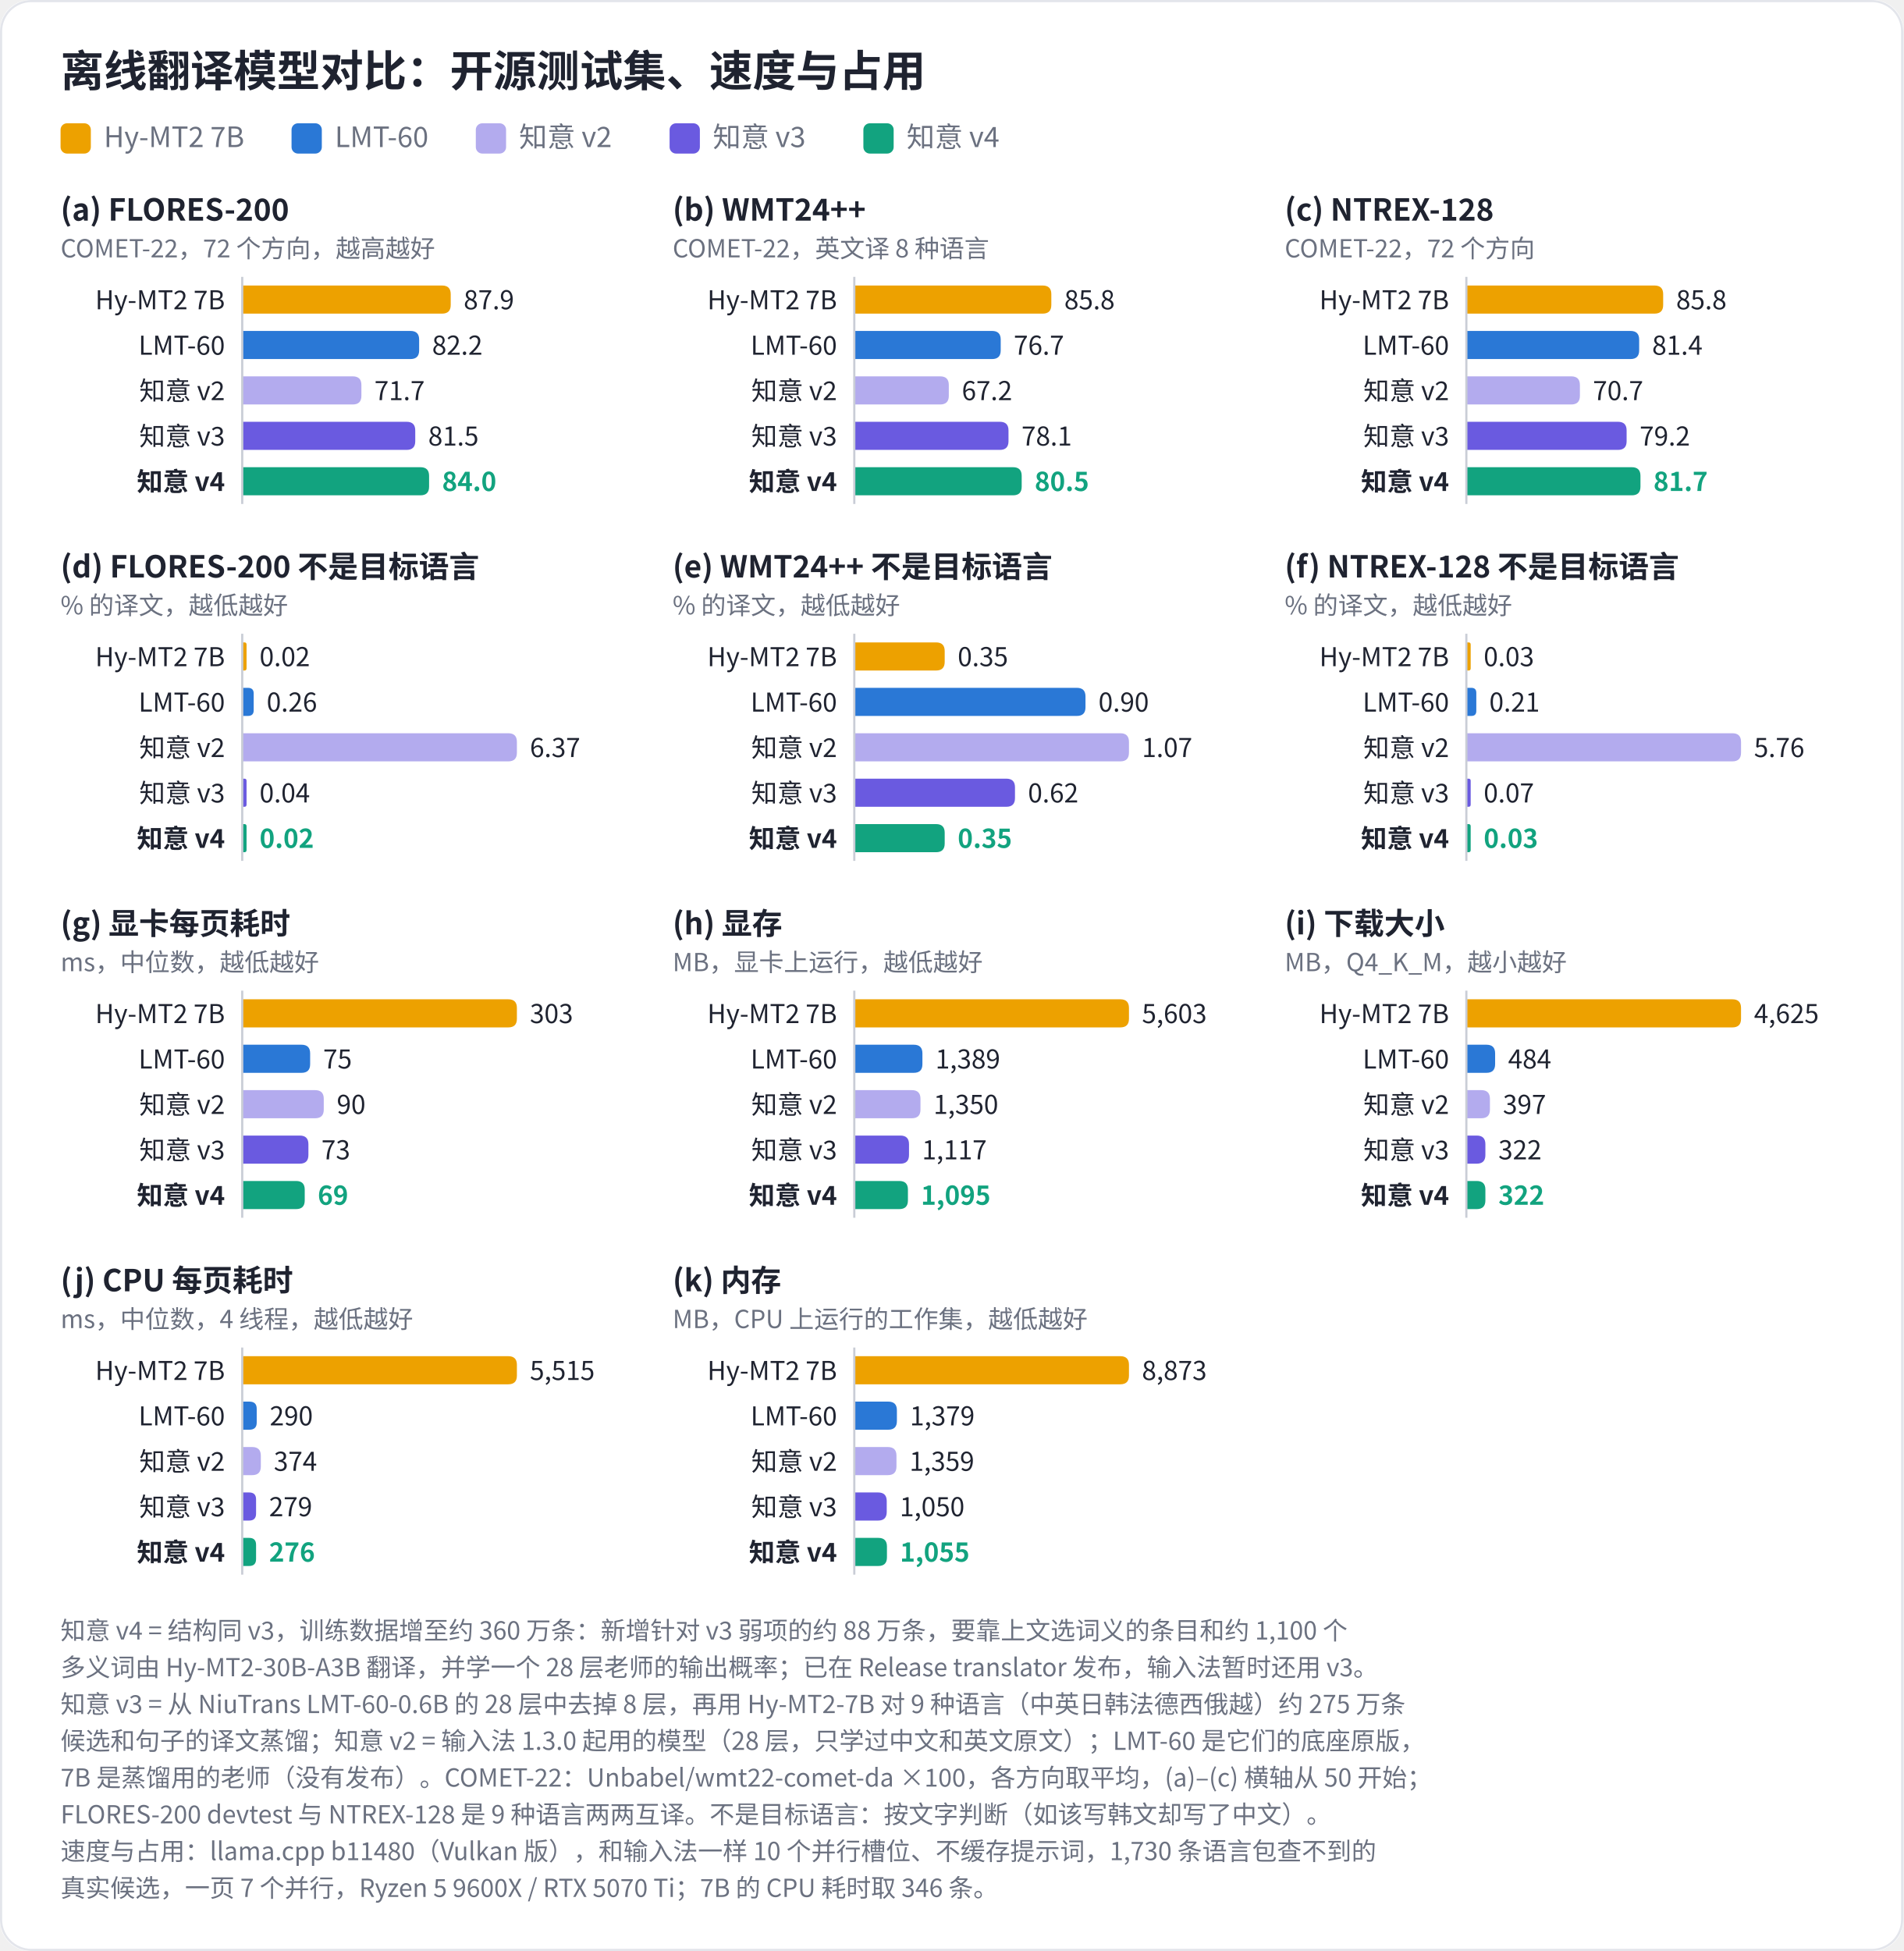
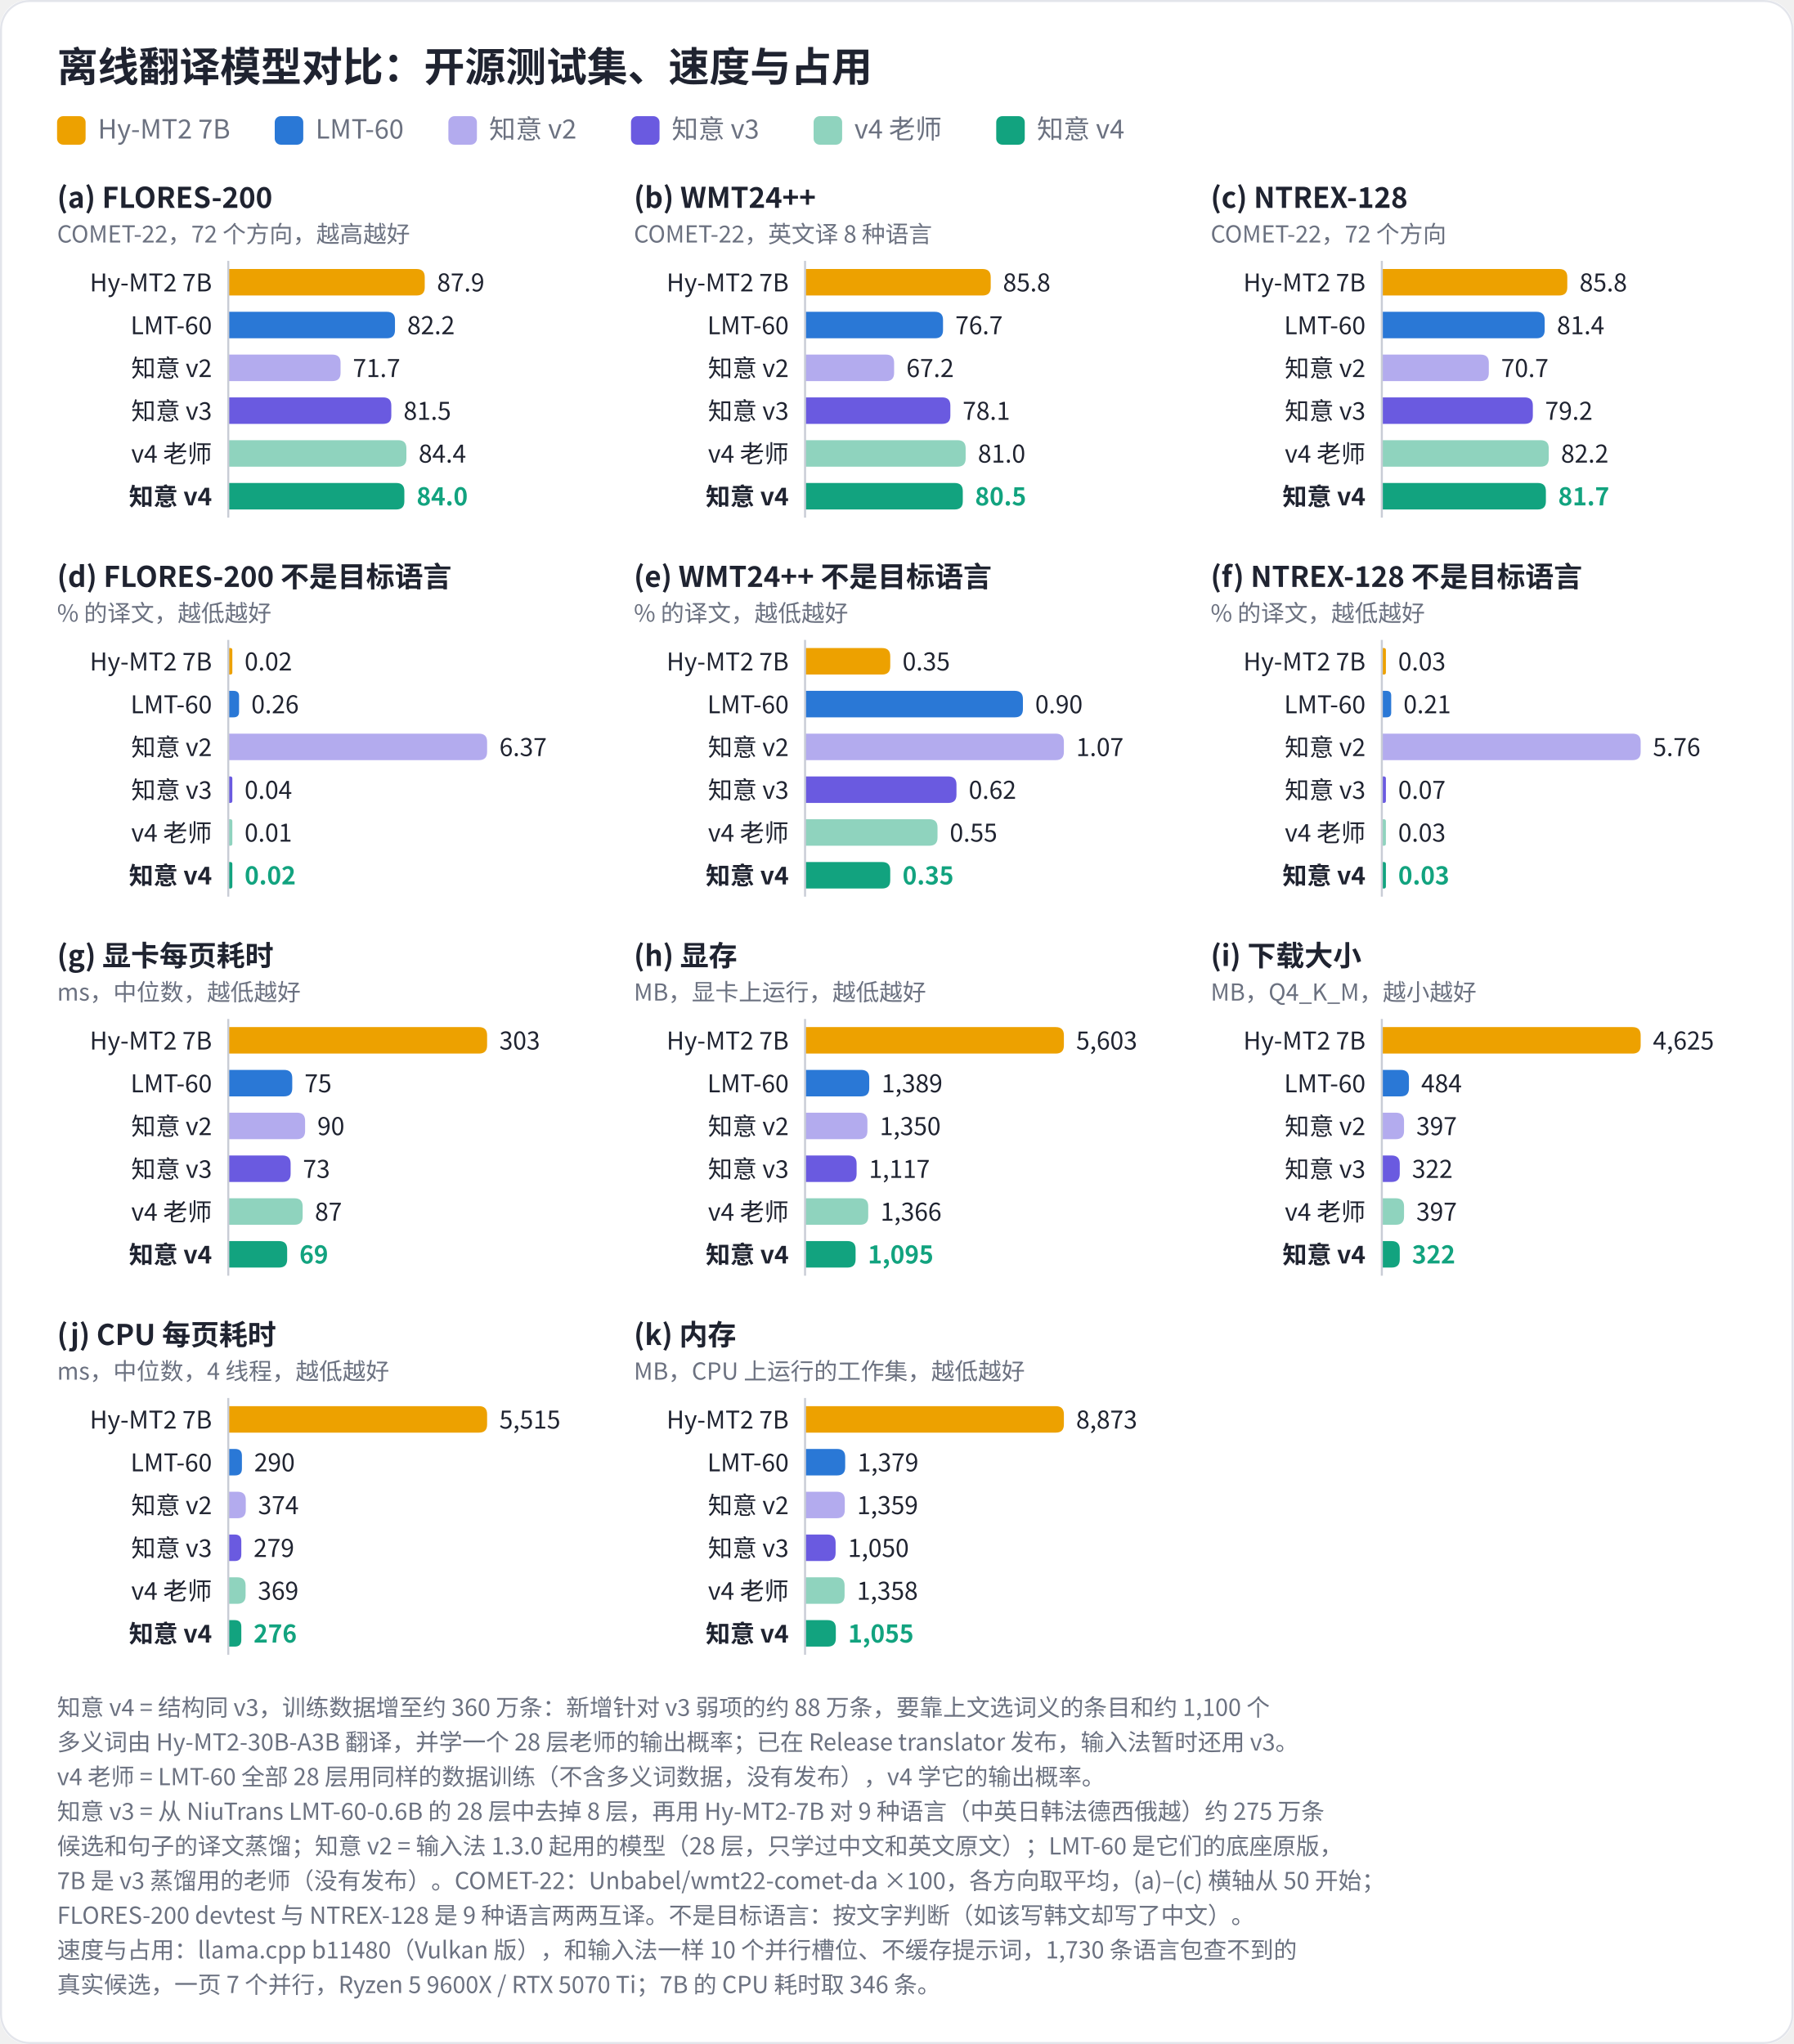
- <svg xmlns="http://www.w3.org/2000/svg" width="880" height="902" viewBox="0 0 880 902" font-family="'Microsoft YaHei','PingFang SC','Noto Sans CJK SC','Segoe UI',sans-serif">
-   <rect width="880" height="902" rx="14" fill="#FFFFFF" />
-   <rect x="0.5" y="0.5" width="879" height="901" rx="14" fill="none" stroke="#E3E5EB" />
+ <svg xmlns="http://www.w3.org/2000/svg" width="880" height="1003" viewBox="0 0 880 1003" font-family="'Microsoft YaHei','PingFang SC','Noto Sans CJK SC','Segoe UI',sans-serif">
+   <rect width="880" height="1003" rx="14" fill="#FFFFFF" />
+   <rect x="0.5" y="0.5" width="879" height="1002" rx="14" fill="none" stroke="#E3E5EB" />
  <text x="28" y="40" font-size="20" font-weight="700" fill="#1F2330">离线翻译模型对比：开源测试集、速度与占用</text>
  <rect x="28" y="57" width="14" height="14" rx="3" fill="#EDA100" />
  <text x="48" y="68" font-size="13" fill="#6B7180">Hy-MT2 7B</text>
  <rect x="134.8" y="57" width="14" height="14" rx="3" fill="#2A78D6" />
  <text x="154.8" y="68" font-size="13" fill="#6B7180">LMT-60</text>
  <rect x="220.0" y="57" width="14" height="14" rx="3" fill="#B3ABEE" />
  <text x="240.0" y="68" font-size="13" fill="#6B7180">知意 v2</text>
  <rect x="309.6" y="57" width="14" height="14" rx="3" fill="#6A5AE0" />
  <text x="329.6" y="68" font-size="13" fill="#6B7180">知意 v3</text>
-   <rect x="399.2" y="57" width="14" height="14" rx="3" fill="#12A37F" />
-   <text x="419.2" y="68" font-size="13" fill="#6B7180">知意 v4</text>
+   <rect x="399.2" y="57" width="14" height="14" rx="3" fill="#8FD3BE" />
+   <text x="419.2" y="68" font-size="13" fill="#6B7180">v4 老师</text>
+   <rect x="488.8" y="57" width="14" height="14" rx="3" fill="#12A37F" />
+   <text x="508.8" y="68" font-size="13" fill="#6B7180">知意 v4</text>
  <text x="28" y="102" font-size="14" font-weight="700" fill="#1F2330">(a) FLORES-200</text>
  <text x="28" y="119" font-size="11.5" fill="#6B7180">COMET-22，72 个方向，越高越好</text>
  <text x="104" y="143" font-size="12" text-anchor="end" font-weight="400" fill="#1F2330">Hy-MT2 7B</text>
  <path d="M112,132 H204.4 Q208.4,132 208.4,136.0 V141.0 Q208.4,145 204.4,145 H112 Z" fill="#EDA100" />
  <text x="214.4" y="143" font-size="12" font-weight="400" fill="#1F2330">87.9</text>
  <text x="104" y="164" font-size="12" text-anchor="end" font-weight="400" fill="#1F2330">LMT-60</text>
  <path d="M112,153 H189.8 Q193.8,153 193.8,157.0 V162.0 Q193.8,166 189.8,166 H112 Z" fill="#2A78D6" />
  <text x="199.8" y="164" font-size="12" font-weight="400" fill="#1F2330">82.2</text>
  <text x="104" y="185" font-size="12" text-anchor="end" font-weight="400" fill="#1F2330">知意 v2</text>
  <path d="M112,174 H163.1 Q167.1,174 167.1,178.0 V183.0 Q167.1,187 163.1,187 H112 Z" fill="#B3ABEE" />
  <text x="173.1" y="185" font-size="12" font-weight="400" fill="#1F2330">71.7</text>
  <text x="104" y="206" font-size="12" text-anchor="end" font-weight="400" fill="#1F2330">知意 v3</text>
  <path d="M112,195 H188.0 Q192.0,195 192.0,199.0 V204.0 Q192.0,208 188.0,208 H112 Z" fill="#6A5AE0" />
  <text x="198.0" y="206" font-size="12" font-weight="400" fill="#1F2330">81.5</text>
-   <text x="104" y="227" font-size="12" text-anchor="end" font-weight="700" fill="#1F2330">知意 v4</text>
-   <path d="M112,216 H194.4 Q198.4,216 198.4,220.0 V225.0 Q198.4,229 194.4,229 H112 Z" fill="#12A37F" />
-   <text x="204.4" y="227" font-size="12" font-weight="700" fill="#12A37F">84.0</text>
-   <line x1="112" y1="128" x2="112" y2="233" stroke="#C9CDD6" />
+   <text x="104" y="227" font-size="12" text-anchor="end" font-weight="400" fill="#1F2330">v4 老师</text>
+   <path d="M112,216 H195.4 Q199.4,216 199.4,220.0 V225.0 Q199.4,229 195.4,229 H112 Z" fill="#8FD3BE" />
+   <text x="205.4" y="227" font-size="12" font-weight="400" fill="#1F2330">84.4</text>
+   <text x="104" y="248" font-size="12" text-anchor="end" font-weight="700" fill="#1F2330">知意 v4</text>
+   <path d="M112,237 H194.4 Q198.4,237 198.4,241.0 V246.0 Q198.4,250 194.4,250 H112 Z" fill="#12A37F" />
+   <text x="204.4" y="248" font-size="12" font-weight="700" fill="#12A37F">84.0</text>
+   <line x1="112" y1="128" x2="112" y2="254" stroke="#C9CDD6" />
  <text x="311" y="102" font-size="14" font-weight="700" fill="#1F2330">(b) WMT24++</text>
  <text x="311" y="119" font-size="11.5" fill="#6B7180">COMET-22，英文译 8 种语言</text>
  <text x="387" y="143" font-size="12" text-anchor="end" font-weight="400" fill="#1F2330">Hy-MT2 7B</text>
  <path d="M395,132 H482.1 Q486.1,132 486.1,136.0 V141.0 Q486.1,145 482.1,145 H395 Z" fill="#EDA100" />
  <text x="492.1" y="143" font-size="12" font-weight="400" fill="#1F2330">85.8</text>
  <text x="387" y="164" font-size="12" text-anchor="end" font-weight="400" fill="#1F2330">LMT-60</text>
  <path d="M395,153 H458.7 Q462.7,153 462.7,157.0 V162.0 Q462.7,166 458.7,166 H395 Z" fill="#2A78D6" />
  <text x="468.7" y="164" font-size="12" font-weight="400" fill="#1F2330">76.7</text>
  <text x="387" y="185" font-size="12" text-anchor="end" font-weight="400" fill="#1F2330">知意 v2</text>
  <path d="M395,174 H434.7 Q438.7,174 438.7,178.0 V183.0 Q438.7,187 434.7,187 H395 Z" fill="#B3ABEE" />
  <text x="444.7" y="185" font-size="12" font-weight="400" fill="#1F2330">67.2</text>
  <text x="387" y="206" font-size="12" text-anchor="end" font-weight="400" fill="#1F2330">知意 v3</text>
  <path d="M395,195 H462.3 Q466.3,195 466.3,199.0 V204.0 Q466.3,208 462.3,208 H395 Z" fill="#6A5AE0" />
  <text x="472.3" y="206" font-size="12" font-weight="400" fill="#1F2330">78.1</text>
-   <text x="387" y="227" font-size="12" text-anchor="end" font-weight="700" fill="#1F2330">知意 v4</text>
-   <path d="M395,216 H468.4 Q472.4,216 472.4,220.0 V225.0 Q472.4,229 468.4,229 H395 Z" fill="#12A37F" />
-   <text x="478.4" y="227" font-size="12" font-weight="700" fill="#12A37F">80.5</text>
-   <line x1="395" y1="128" x2="395" y2="233" stroke="#C9CDD6" />
+   <text x="387" y="227" font-size="12" text-anchor="end" font-weight="400" fill="#1F2330">v4 老师</text>
+   <path d="M395,216 H469.8 Q473.8,216 473.8,220.0 V225.0 Q473.8,229 469.8,229 H395 Z" fill="#8FD3BE" />
+   <text x="479.8" y="227" font-size="12" font-weight="400" fill="#1F2330">81.0</text>
+   <text x="387" y="248" font-size="12" text-anchor="end" font-weight="700" fill="#1F2330">知意 v4</text>
+   <path d="M395,237 H468.4 Q472.4,237 472.4,241.0 V246.0 Q472.4,250 468.4,250 H395 Z" fill="#12A37F" />
+   <text x="478.4" y="248" font-size="12" font-weight="700" fill="#12A37F">80.5</text>
+   <line x1="395" y1="128" x2="395" y2="254" stroke="#C9CDD6" />
  <text x="594" y="102" font-size="14" font-weight="700" fill="#1F2330">(c) NTREX-128</text>
  <text x="594" y="119" font-size="11.5" fill="#6B7180">COMET-22，72 个方向</text>
  <text x="670" y="143" font-size="12" text-anchor="end" font-weight="400" fill="#1F2330">Hy-MT2 7B</text>
  <path d="M678,132 H765.0 Q769.0,132 769.0,136.0 V141.0 Q769.0,145 765.0,145 H678 Z" fill="#EDA100" />
  <text x="775.0" y="143" font-size="12" font-weight="400" fill="#1F2330">85.8</text>
  <text x="670" y="164" font-size="12" text-anchor="end" font-weight="400" fill="#1F2330">LMT-60</text>
  <path d="M678,153 H753.9 Q757.9,153 757.9,157.0 V162.0 Q757.9,166 753.9,166 H678 Z" fill="#2A78D6" />
  <text x="763.9" y="164" font-size="12" font-weight="400" fill="#1F2330">81.4</text>
  <text x="670" y="185" font-size="12" text-anchor="end" font-weight="400" fill="#1F2330">知意 v2</text>
  <path d="M678,174 H726.5 Q730.5,174 730.5,178.0 V183.0 Q730.5,187 726.5,187 H678 Z" fill="#B3ABEE" />
  <text x="736.5" y="185" font-size="12" font-weight="400" fill="#1F2330">70.7</text>
  <text x="670" y="206" font-size="12" text-anchor="end" font-weight="400" fill="#1F2330">知意 v3</text>
  <path d="M678,195 H748.1 Q752.1,195 752.1,199.0 V204.0 Q752.1,208 748.1,208 H678 Z" fill="#6A5AE0" />
  <text x="758.1" y="206" font-size="12" font-weight="400" fill="#1F2330">79.2</text>
-   <text x="670" y="227" font-size="12" text-anchor="end" font-weight="700" fill="#1F2330">知意 v4</text>
-   <path d="M678,216 H754.5 Q758.5,216 758.5,220.0 V225.0 Q758.5,229 754.5,229 H678 Z" fill="#12A37F" />
-   <text x="764.5" y="227" font-size="12" font-weight="700" fill="#12A37F">81.7</text>
-   <line x1="678" y1="128" x2="678" y2="233" stroke="#C9CDD6" />
-   <text x="28" y="267" font-size="14" font-weight="700" fill="#1F2330">(d) FLORES-200 不是目标语言</text>
-   <text x="28" y="284" font-size="11.5" fill="#6B7180">% 的译文，越低越好</text>
-   <text x="104" y="308" font-size="12" text-anchor="end" font-weight="400" fill="#1F2330">Hy-MT2 7B</text>
-   <path d="M112,297 H113.0 Q114.0,297 114.0,298.0 V309.0 Q114.0,310 113.0,310 H112 Z" fill="#EDA100" />
-   <text x="120.0" y="308" font-size="12" font-weight="400" fill="#1F2330">0.02</text>
-   <text x="104" y="329" font-size="12" text-anchor="end" font-weight="400" fill="#1F2330">LMT-60</text>
-   <path d="M112,318 H114.6 Q117.3,318 117.3,320.6 V328.4 Q117.3,331 114.6,331 H112 Z" fill="#2A78D6" />
-   <text x="123.3" y="329" font-size="12" font-weight="400" fill="#1F2330">0.26</text>
-   <text x="104" y="350" font-size="12" text-anchor="end" font-weight="400" fill="#1F2330">知意 v2</text>
-   <path d="M112,339 H235.0 Q239.0,339 239.0,343.0 V348.0 Q239.0,352 235.0,352 H112 Z" fill="#B3ABEE" />
-   <text x="245.0" y="350" font-size="12" font-weight="400" fill="#1F2330">6.37</text>
-   <text x="104" y="371" font-size="12" text-anchor="end" font-weight="400" fill="#1F2330">知意 v3</text>
-   <path d="M112,360 H113.0 Q114.0,360 114.0,361.0 V372.0 Q114.0,373 113.0,373 H112 Z" fill="#6A5AE0" />
-   <text x="120.0" y="371" font-size="12" font-weight="400" fill="#1F2330">0.04</text>
-   <text x="104" y="392" font-size="12" text-anchor="end" font-weight="700" fill="#1F2330">知意 v4</text>
-   <path d="M112,381 H113.0 Q114.0,381 114.0,382.0 V393.0 Q114.0,394 113.0,394 H112 Z" fill="#12A37F" />
-   <text x="120.0" y="392" font-size="12" font-weight="700" fill="#12A37F">0.02</text>
-   <line x1="112" y1="293" x2="112" y2="398" stroke="#C9CDD6" />
-   <text x="311" y="267" font-size="14" font-weight="700" fill="#1F2330">(e) WMT24++ 不是目标语言</text>
-   <text x="311" y="284" font-size="11.5" fill="#6B7180">% 的译文，越低越好</text>
-   <text x="387" y="308" font-size="12" text-anchor="end" font-weight="400" fill="#1F2330">Hy-MT2 7B</text>
-   <path d="M395,297 H432.8 Q436.8,297 436.8,301.0 V306.0 Q436.8,310 432.8,310 H395 Z" fill="#EDA100" />
-   <text x="442.8" y="308" font-size="12" font-weight="400" fill="#1F2330">0.35</text>
-   <text x="387" y="329" font-size="12" text-anchor="end" font-weight="400" fill="#1F2330">LMT-60</text>
-   <path d="M395,318 H497.9 Q501.9,318 501.9,322.0 V327.0 Q501.9,331 497.9,331 H395 Z" fill="#2A78D6" />
-   <text x="507.9" y="329" font-size="12" font-weight="400" fill="#1F2330">0.90</text>
-   <text x="387" y="350" font-size="12" text-anchor="end" font-weight="400" fill="#1F2330">知意 v2</text>
-   <path d="M395,339 H518.0 Q522.0,339 522.0,343.0 V348.0 Q522.0,352 518.0,352 H395 Z" fill="#B3ABEE" />
-   <text x="528.0" y="350" font-size="12" font-weight="400" fill="#1F2330">1.07</text>
-   <text x="387" y="371" font-size="12" text-anchor="end" font-weight="400" fill="#1F2330">知意 v3</text>
-   <path d="M395,360 H465.3 Q469.3,360 469.3,364.0 V369.0 Q469.3,373 465.3,373 H395 Z" fill="#6A5AE0" />
-   <text x="475.3" y="371" font-size="12" font-weight="400" fill="#1F2330">0.62</text>
-   <text x="387" y="392" font-size="12" text-anchor="end" font-weight="700" fill="#1F2330">知意 v4</text>
-   <path d="M395,381 H432.8 Q436.8,381 436.8,385.0 V390.0 Q436.8,394 432.8,394 H395 Z" fill="#12A37F" />
-   <text x="442.8" y="392" font-size="12" font-weight="700" fill="#12A37F">0.35</text>
-   <line x1="395" y1="293" x2="395" y2="398" stroke="#C9CDD6" />
-   <text x="594" y="267" font-size="14" font-weight="700" fill="#1F2330">(f) NTREX-128 不是目标语言</text>
-   <text x="594" y="284" font-size="11.5" fill="#6B7180">% 的译文，越低越好</text>
-   <text x="670" y="308" font-size="12" text-anchor="end" font-weight="400" fill="#1F2330">Hy-MT2 7B</text>
-   <path d="M678,297 H679.0 Q680.0,297 680.0,298.0 V309.0 Q680.0,310 679.0,310 H678 Z" fill="#EDA100" />
-   <text x="686.0" y="308" font-size="12" font-weight="400" fill="#1F2330">0.03</text>
-   <text x="670" y="329" font-size="12" text-anchor="end" font-weight="400" fill="#1F2330">LMT-60</text>
-   <path d="M678,318 H680.3 Q682.6,318 682.6,320.3 V328.7 Q682.6,331 680.3,331 H678 Z" fill="#2A78D6" />
-   <text x="688.6" y="329" font-size="12" font-weight="400" fill="#1F2330">0.21</text>
-   <text x="670" y="350" font-size="12" text-anchor="end" font-weight="400" fill="#1F2330">知意 v2</text>
-   <path d="M678,339 H801.0 Q805.0,339 805.0,343.0 V348.0 Q805.0,352 801.0,352 H678 Z" fill="#B3ABEE" />
-   <text x="811.0" y="350" font-size="12" font-weight="400" fill="#1F2330">5.76</text>
-   <text x="670" y="371" font-size="12" text-anchor="end" font-weight="400" fill="#1F2330">知意 v3</text>
-   <path d="M678,360 H679.0 Q680.0,360 680.0,361.0 V372.0 Q680.0,373 679.0,373 H678 Z" fill="#6A5AE0" />
-   <text x="686.0" y="371" font-size="12" font-weight="400" fill="#1F2330">0.07</text>
-   <text x="670" y="392" font-size="12" text-anchor="end" font-weight="700" fill="#1F2330">知意 v4</text>
-   <path d="M678,381 H679.0 Q680.0,381 680.0,382.0 V393.0 Q680.0,394 679.0,394 H678 Z" fill="#12A37F" />
-   <text x="686.0" y="392" font-size="12" font-weight="700" fill="#12A37F">0.03</text>
-   <line x1="678" y1="293" x2="678" y2="398" stroke="#C9CDD6" />
-   <text x="28" y="432" font-size="14" font-weight="700" fill="#1F2330">(g) 显卡每页耗时</text>
-   <text x="28" y="449" font-size="11.5" fill="#6B7180">ms，中位数，越低越好</text>
-   <text x="104" y="473" font-size="12" text-anchor="end" font-weight="400" fill="#1F2330">Hy-MT2 7B</text>
-   <path d="M112,462 H235.0 Q239.0,462 239.0,466.0 V471.0 Q239.0,475 235.0,475 H112 Z" fill="#EDA100" />
-   <text x="245.0" y="473" font-size="12" font-weight="400" fill="#1F2330">303</text>
-   <text x="104" y="494" font-size="12" text-anchor="end" font-weight="400" fill="#1F2330">LMT-60</text>
-   <path d="M112,483 H139.4 Q143.4,483 143.4,487.0 V492.0 Q143.4,496 139.4,496 H112 Z" fill="#2A78D6" />
-   <text x="149.4" y="494" font-size="12" font-weight="400" fill="#1F2330">75</text>
-   <text x="104" y="515" font-size="12" text-anchor="end" font-weight="400" fill="#1F2330">知意 v2</text>
-   <path d="M112,504 H145.7 Q149.7,504 149.7,508.0 V513.0 Q149.7,517 145.7,517 H112 Z" fill="#B3ABEE" />
-   <text x="155.7" y="515" font-size="12" font-weight="400" fill="#1F2330">90</text>
-   <text x="104" y="536" font-size="12" text-anchor="end" font-weight="400" fill="#1F2330">知意 v3</text>
-   <path d="M112,525 H138.6 Q142.6,525 142.6,529.0 V534.0 Q142.6,538 138.6,538 H112 Z" fill="#6A5AE0" />
-   <text x="148.6" y="536" font-size="12" font-weight="400" fill="#1F2330">73</text>
-   <text x="104" y="557" font-size="12" text-anchor="end" font-weight="700" fill="#1F2330">知意 v4</text>
-   <path d="M112,546 H136.9 Q140.9,546 140.9,550.0 V555.0 Q140.9,559 136.9,559 H112 Z" fill="#12A37F" />
-   <text x="146.9" y="557" font-size="12" font-weight="700" fill="#12A37F">69</text>
-   <line x1="112" y1="458" x2="112" y2="563" stroke="#C9CDD6" />
-   <text x="311" y="432" font-size="14" font-weight="700" fill="#1F2330">(h) 显存</text>
-   <text x="311" y="449" font-size="11.5" fill="#6B7180">MB，显卡上运行，越低越好</text>
-   <text x="387" y="473" font-size="12" text-anchor="end" font-weight="400" fill="#1F2330">Hy-MT2 7B</text>
-   <path d="M395,462 H518.0 Q522.0,462 522.0,466.0 V471.0 Q522.0,475 518.0,475 H395 Z" fill="#EDA100" />
-   <text x="528.0" y="473" font-size="12" font-weight="400" fill="#1F2330">5,603</text>
-   <text x="387" y="494" font-size="12" text-anchor="end" font-weight="400" fill="#1F2330">LMT-60</text>
-   <path d="M395,483 H422.5 Q426.5,483 426.5,487.0 V492.0 Q426.5,496 422.5,496 H395 Z" fill="#2A78D6" />
-   <text x="432.5" y="494" font-size="12" font-weight="400" fill="#1F2330">1,389</text>
-   <text x="387" y="515" font-size="12" text-anchor="end" font-weight="400" fill="#1F2330">知意 v2</text>
-   <path d="M395,504 H421.6 Q425.6,504 425.6,508.0 V513.0 Q425.6,517 421.6,517 H395 Z" fill="#B3ABEE" />
-   <text x="431.6" y="515" font-size="12" font-weight="400" fill="#1F2330">1,350</text>
-   <text x="387" y="536" font-size="12" text-anchor="end" font-weight="400" fill="#1F2330">知意 v3</text>
-   <path d="M395,525 H416.3 Q420.3,525 420.3,529.0 V534.0 Q420.3,538 416.3,538 H395 Z" fill="#6A5AE0" />
-   <text x="426.3" y="536" font-size="12" font-weight="400" fill="#1F2330">1,117</text>
-   <text x="387" y="557" font-size="12" text-anchor="end" font-weight="700" fill="#1F2330">知意 v4</text>
-   <path d="M395,546 H415.8 Q419.8,546 419.8,550.0 V555.0 Q419.8,559 415.8,559 H395 Z" fill="#12A37F" />
-   <text x="425.8" y="557" font-size="12" font-weight="700" fill="#12A37F">1,095</text>
-   <line x1="395" y1="458" x2="395" y2="563" stroke="#C9CDD6" />
-   <text x="594" y="432" font-size="14" font-weight="700" fill="#1F2330">(i) 下载大小</text>
-   <text x="594" y="449" font-size="11.5" fill="#6B7180">MB，Q4_K_M，越小越好</text>
-   <text x="670" y="473" font-size="12" text-anchor="end" font-weight="400" fill="#1F2330">Hy-MT2 7B</text>
-   <path d="M678,462 H801.0 Q805.0,462 805.0,466.0 V471.0 Q805.0,475 801.0,475 H678 Z" fill="#EDA100" />
-   <text x="811.0" y="473" font-size="12" font-weight="400" fill="#1F2330">4,625</text>
-   <text x="670" y="494" font-size="12" text-anchor="end" font-weight="400" fill="#1F2330">LMT-60</text>
-   <path d="M678,483 H687.3 Q691.3,483 691.3,487.0 V492.0 Q691.3,496 687.3,496 H678 Z" fill="#2A78D6" />
-   <text x="697.3" y="494" font-size="12" font-weight="400" fill="#1F2330">484</text>
-   <text x="670" y="515" font-size="12" text-anchor="end" font-weight="400" fill="#1F2330">知意 v2</text>
-   <path d="M678,504 H684.9 Q688.9,504 688.9,508.0 V513.0 Q688.9,517 684.9,517 H678 Z" fill="#B3ABEE" />
-   <text x="694.9" y="515" font-size="12" font-weight="400" fill="#1F2330">397</text>
-   <text x="670" y="536" font-size="12" text-anchor="end" font-weight="400" fill="#1F2330">知意 v3</text>
-   <path d="M678,525 H682.8 Q686.8,525 686.8,529.0 V534.0 Q686.8,538 682.8,538 H678 Z" fill="#6A5AE0" />
-   <text x="692.8" y="536" font-size="12" font-weight="400" fill="#1F2330">322</text>
-   <text x="670" y="557" font-size="12" text-anchor="end" font-weight="700" fill="#1F2330">知意 v4</text>
-   <path d="M678,546 H682.8 Q686.8,546 686.8,550.0 V555.0 Q686.8,559 682.8,559 H678 Z" fill="#12A37F" />
-   <text x="692.8" y="557" font-size="12" font-weight="700" fill="#12A37F">322</text>
-   <line x1="678" y1="458" x2="678" y2="563" stroke="#C9CDD6" />
-   <text x="28" y="597" font-size="14" font-weight="700" fill="#1F2330">(j) CPU 每页耗时</text>
-   <text x="28" y="614" font-size="11.5" fill="#6B7180">ms，中位数，4 线程，越低越好</text>
-   <text x="104" y="638" font-size="12" text-anchor="end" font-weight="400" fill="#1F2330">Hy-MT2 7B</text>
-   <path d="M112,627 H235.0 Q239.0,627 239.0,631.0 V636.0 Q239.0,640 235.0,640 H112 Z" fill="#EDA100" />
-   <text x="245.0" y="638" font-size="12" font-weight="400" fill="#1F2330">5,515</text>
-   <text x="104" y="659" font-size="12" text-anchor="end" font-weight="400" fill="#1F2330">LMT-60</text>
-   <path d="M112,648 H115.3 Q118.7,648 118.7,651.3 V657.7 Q118.7,661 115.3,661 H112 Z" fill="#2A78D6" />
-   <text x="124.7" y="659" font-size="12" font-weight="400" fill="#1F2330">290</text>
-   <text x="104" y="680" font-size="12" text-anchor="end" font-weight="400" fill="#1F2330">知意 v2</text>
-   <path d="M112,669 H116.6 Q120.6,669 120.6,673.0 V678.0 Q120.6,682 116.6,682 H112 Z" fill="#B3ABEE" />
-   <text x="126.6" y="680" font-size="12" font-weight="400" fill="#1F2330">374</text>
-   <text x="104" y="701" font-size="12" text-anchor="end" font-weight="400" fill="#1F2330">知意 v3</text>
-   <path d="M112,690 H115.2 Q118.4,690 118.4,693.2 V699.8 Q118.4,703 115.2,703 H112 Z" fill="#6A5AE0" />
-   <text x="124.4" y="701" font-size="12" font-weight="400" fill="#1F2330">279</text>
-   <text x="104" y="722" font-size="12" text-anchor="end" font-weight="700" fill="#1F2330">知意 v4</text>
-   <path d="M112,711 H115.2 Q118.4,711 118.4,714.2 V720.8 Q118.4,724 115.2,724 H112 Z" fill="#12A37F" />
-   <text x="124.4" y="722" font-size="12" font-weight="700" fill="#12A37F">276</text>
-   <line x1="112" y1="623" x2="112" y2="728" stroke="#C9CDD6" />
-   <text x="311" y="597" font-size="14" font-weight="700" fill="#1F2330">(k) 内存</text>
-   <text x="311" y="614" font-size="11.5" fill="#6B7180">MB，CPU 上运行的工作集，越低越好</text>
-   <text x="387" y="638" font-size="12" text-anchor="end" font-weight="400" fill="#1F2330">Hy-MT2 7B</text>
-   <path d="M395,627 H518.0 Q522.0,627 522.0,631.0 V636.0 Q522.0,640 518.0,640 H395 Z" fill="#EDA100" />
-   <text x="528.0" y="638" font-size="12" font-weight="400" fill="#1F2330">8,873</text>
-   <text x="387" y="659" font-size="12" text-anchor="end" font-weight="400" fill="#1F2330">LMT-60</text>
-   <path d="M395,648 H410.7 Q414.7,648 414.7,652.0 V657.0 Q414.7,661 410.7,661 H395 Z" fill="#2A78D6" />
-   <text x="420.7" y="659" font-size="12" font-weight="400" fill="#1F2330">1,379</text>
-   <text x="387" y="680" font-size="12" text-anchor="end" font-weight="400" fill="#1F2330">知意 v2</text>
-   <path d="M395,669 H410.5 Q414.5,669 414.5,673.0 V678.0 Q414.5,682 410.5,682 H395 Z" fill="#B3ABEE" />
-   <text x="420.5" y="680" font-size="12" font-weight="400" fill="#1F2330">1,359</text>
-   <text x="387" y="701" font-size="12" text-anchor="end" font-weight="400" fill="#1F2330">知意 v3</text>
-   <path d="M395,690 H406.0 Q410.0,690 410.0,694.0 V699.0 Q410.0,703 406.0,703 H395 Z" fill="#6A5AE0" />
-   <text x="416.0" y="701" font-size="12" font-weight="400" fill="#1F2330">1,050</text>
-   <text x="387" y="722" font-size="12" text-anchor="end" font-weight="700" fill="#1F2330">知意 v4</text>
-   <path d="M395,711 H406.1 Q410.1,711 410.1,715.0 V720.0 Q410.1,724 406.1,724 H395 Z" fill="#12A37F" />
-   <text x="416.1" y="722" font-size="12" font-weight="700" fill="#12A37F">1,055</text>
-   <line x1="395" y1="623" x2="395" y2="728" stroke="#C9CDD6" />
-   <text x="28" y="758" font-size="11.5" fill="#6B7180">知意 v4 = 结构同 v3，训练数据增至约 360 万条：新增针对 v3 弱项的约 88 万条，要靠上文选词义的条目和约 1,100 个</text>
-   <text x="28" y="775" font-size="11.5" fill="#6B7180">多义词由 Hy-MT2-30B-A3B 翻译，并学一个 28 层老师的输出概率；已在 Release translator 发布，输入法暂时还用 v3。</text>
-   <text x="28" y="792" font-size="11.5" fill="#6B7180">知意 v3 = 从 NiuTrans LMT-60-0.6B 的 28 层中去掉 8 层，再用 Hy-MT2-7B 对 9 种语言（中英日韩法德西俄越）约 275 万条</text>
-   <text x="28" y="809" font-size="11.5" fill="#6B7180">候选和句子的译文蒸馏；知意 v2 = 输入法 1.3.0 起用的模型（28 层，只学过中文和英文原文）；LMT-60 是它们的底座原版，</text>
-   <text x="28" y="826" font-size="11.5" fill="#6B7180">7B 是蒸馏用的老师（没有发布）。COMET-22：Unbabel/wmt22-comet-da ×100，各方向取平均，(a)–(c) 横轴从 50 开始；</text>
-   <text x="28" y="843" font-size="11.5" fill="#6B7180">FLORES-200 devtest 与 NTREX-128 是 9 种语言两两互译。不是目标语言：按文字判断（如该写韩文却写了中文）。</text>
-   <text x="28" y="860" font-size="11.5" fill="#6B7180">速度与占用：llama.cpp b11480（Vulkan 版），和输入法一样 10 个并行槽位、不缓存提示词，1,730 条语言包查不到的</text>
-   <text x="28" y="877" font-size="11.5" fill="#6B7180">真实候选，一页 7 个并行，Ryzen 5 9600X / RTX 5070 Ti；7B 的 CPU 耗时取 346 条。</text>
+   <text x="670" y="227" font-size="12" text-anchor="end" font-weight="400" fill="#1F2330">v4 老师</text>
+   <path d="M678,216 H755.9 Q759.9,216 759.9,220.0 V225.0 Q759.9,229 755.9,229 H678 Z" fill="#8FD3BE" />
+   <text x="765.9" y="227" font-size="12" font-weight="400" fill="#1F2330">82.2</text>
+   <text x="670" y="248" font-size="12" text-anchor="end" font-weight="700" fill="#1F2330">知意 v4</text>
+   <path d="M678,237 H754.5 Q758.5,237 758.5,241.0 V246.0 Q758.5,250 754.5,250 H678 Z" fill="#12A37F" />
+   <text x="764.5" y="248" font-size="12" font-weight="700" fill="#12A37F">81.7</text>
+   <line x1="678" y1="128" x2="678" y2="254" stroke="#C9CDD6" />
+   <text x="28" y="288" font-size="14" font-weight="700" fill="#1F2330">(d) FLORES-200 不是目标语言</text>
+   <text x="28" y="305" font-size="11.5" fill="#6B7180">% 的译文，越低越好</text>
+   <text x="104" y="329" font-size="12" text-anchor="end" font-weight="400" fill="#1F2330">Hy-MT2 7B</text>
+   <path d="M112,318 H113.0 Q114.0,318 114.0,319.0 V330.0 Q114.0,331 113.0,331 H112 Z" fill="#EDA100" />
+   <text x="120.0" y="329" font-size="12" font-weight="400" fill="#1F2330">0.02</text>
+   <text x="104" y="350" font-size="12" text-anchor="end" font-weight="400" fill="#1F2330">LMT-60</text>
+   <path d="M112,339 H114.6 Q117.3,339 117.3,341.6 V349.4 Q117.3,352 114.6,352 H112 Z" fill="#2A78D6" />
+   <text x="123.3" y="350" font-size="12" font-weight="400" fill="#1F2330">0.26</text>
+   <text x="104" y="371" font-size="12" text-anchor="end" font-weight="400" fill="#1F2330">知意 v2</text>
+   <path d="M112,360 H235.0 Q239.0,360 239.0,364.0 V369.0 Q239.0,373 235.0,373 H112 Z" fill="#B3ABEE" />
+   <text x="245.0" y="371" font-size="12" font-weight="400" fill="#1F2330">6.37</text>
+   <text x="104" y="392" font-size="12" text-anchor="end" font-weight="400" fill="#1F2330">知意 v3</text>
+   <path d="M112,381 H113.0 Q114.0,381 114.0,382.0 V393.0 Q114.0,394 113.0,394 H112 Z" fill="#6A5AE0" />
+   <text x="120.0" y="392" font-size="12" font-weight="400" fill="#1F2330">0.04</text>
+   <text x="104" y="413" font-size="12" text-anchor="end" font-weight="400" fill="#1F2330">v4 老师</text>
+   <path d="M112,402 H113.0 Q114.0,402 114.0,403.0 V414.0 Q114.0,415 113.0,415 H112 Z" fill="#8FD3BE" />
+   <text x="120.0" y="413" font-size="12" font-weight="400" fill="#1F2330">0.01</text>
+   <text x="104" y="434" font-size="12" text-anchor="end" font-weight="700" fill="#1F2330">知意 v4</text>
+   <path d="M112,423 H113.0 Q114.0,423 114.0,424.0 V435.0 Q114.0,436 113.0,436 H112 Z" fill="#12A37F" />
+   <text x="120.0" y="434" font-size="12" font-weight="700" fill="#12A37F">0.02</text>
+   <line x1="112" y1="314" x2="112" y2="440" stroke="#C9CDD6" />
+   <text x="311" y="288" font-size="14" font-weight="700" fill="#1F2330">(e) WMT24++ 不是目标语言</text>
+   <text x="311" y="305" font-size="11.5" fill="#6B7180">% 的译文，越低越好</text>
+   <text x="387" y="329" font-size="12" text-anchor="end" font-weight="400" fill="#1F2330">Hy-MT2 7B</text>
+   <path d="M395,318 H432.8 Q436.8,318 436.8,322.0 V327.0 Q436.8,331 432.8,331 H395 Z" fill="#EDA100" />
+   <text x="442.8" y="329" font-size="12" font-weight="400" fill="#1F2330">0.35</text>
+   <text x="387" y="350" font-size="12" text-anchor="end" font-weight="400" fill="#1F2330">LMT-60</text>
+   <path d="M395,339 H497.9 Q501.9,339 501.9,343.0 V348.0 Q501.9,352 497.9,352 H395 Z" fill="#2A78D6" />
+   <text x="507.9" y="350" font-size="12" font-weight="400" fill="#1F2330">0.90</text>
+   <text x="387" y="371" font-size="12" text-anchor="end" font-weight="400" fill="#1F2330">知意 v2</text>
+   <path d="M395,360 H518.0 Q522.0,360 522.0,364.0 V369.0 Q522.0,373 518.0,373 H395 Z" fill="#B3ABEE" />
+   <text x="528.0" y="371" font-size="12" font-weight="400" fill="#1F2330">1.07</text>
+   <text x="387" y="392" font-size="12" text-anchor="end" font-weight="400" fill="#1F2330">知意 v3</text>
+   <path d="M395,381 H465.3 Q469.3,381 469.3,385.0 V390.0 Q469.3,394 465.3,394 H395 Z" fill="#6A5AE0" />
+   <text x="475.3" y="392" font-size="12" font-weight="400" fill="#1F2330">0.62</text>
+   <text x="387" y="413" font-size="12" text-anchor="end" font-weight="400" fill="#1F2330">v4 老师</text>
+   <path d="M395,402 H456.0 Q460.0,402 460.0,406.0 V411.0 Q460.0,415 456.0,415 H395 Z" fill="#8FD3BE" />
+   <text x="466.0" y="413" font-size="12" font-weight="400" fill="#1F2330">0.55</text>
+   <text x="387" y="434" font-size="12" text-anchor="end" font-weight="700" fill="#1F2330">知意 v4</text>
+   <path d="M395,423 H432.8 Q436.8,423 436.8,427.0 V432.0 Q436.8,436 432.8,436 H395 Z" fill="#12A37F" />
+   <text x="442.8" y="434" font-size="12" font-weight="700" fill="#12A37F">0.35</text>
+   <line x1="395" y1="314" x2="395" y2="440" stroke="#C9CDD6" />
+   <text x="594" y="288" font-size="14" font-weight="700" fill="#1F2330">(f) NTREX-128 不是目标语言</text>
+   <text x="594" y="305" font-size="11.5" fill="#6B7180">% 的译文，越低越好</text>
+   <text x="670" y="329" font-size="12" text-anchor="end" font-weight="400" fill="#1F2330">Hy-MT2 7B</text>
+   <path d="M678,318 H679.0 Q680.0,318 680.0,319.0 V330.0 Q680.0,331 679.0,331 H678 Z" fill="#EDA100" />
+   <text x="686.0" y="329" font-size="12" font-weight="400" fill="#1F2330">0.03</text>
+   <text x="670" y="350" font-size="12" text-anchor="end" font-weight="400" fill="#1F2330">LMT-60</text>
+   <path d="M678,339 H680.3 Q682.6,339 682.6,341.3 V349.7 Q682.6,352 680.3,352 H678 Z" fill="#2A78D6" />
+   <text x="688.6" y="350" font-size="12" font-weight="400" fill="#1F2330">0.21</text>
+   <text x="670" y="371" font-size="12" text-anchor="end" font-weight="400" fill="#1F2330">知意 v2</text>
+   <path d="M678,360 H801.0 Q805.0,360 805.0,364.0 V369.0 Q805.0,373 801.0,373 H678 Z" fill="#B3ABEE" />
+   <text x="811.0" y="371" font-size="12" font-weight="400" fill="#1F2330">5.76</text>
+   <text x="670" y="392" font-size="12" text-anchor="end" font-weight="400" fill="#1F2330">知意 v3</text>
+   <path d="M678,381 H679.0 Q680.0,381 680.0,382.0 V393.0 Q680.0,394 679.0,394 H678 Z" fill="#6A5AE0" />
+   <text x="686.0" y="392" font-size="12" font-weight="400" fill="#1F2330">0.07</text>
+   <text x="670" y="413" font-size="12" text-anchor="end" font-weight="400" fill="#1F2330">v4 老师</text>
+   <path d="M678,402 H679.0 Q680.0,402 680.0,403.0 V414.0 Q680.0,415 679.0,415 H678 Z" fill="#8FD3BE" />
+   <text x="686.0" y="413" font-size="12" font-weight="400" fill="#1F2330">0.03</text>
+   <text x="670" y="434" font-size="12" text-anchor="end" font-weight="700" fill="#1F2330">知意 v4</text>
+   <path d="M678,423 H679.0 Q680.0,423 680.0,424.0 V435.0 Q680.0,436 679.0,436 H678 Z" fill="#12A37F" />
+   <text x="686.0" y="434" font-size="12" font-weight="700" fill="#12A37F">0.03</text>
+   <line x1="678" y1="314" x2="678" y2="440" stroke="#C9CDD6" />
+   <text x="28" y="474" font-size="14" font-weight="700" fill="#1F2330">(g) 显卡每页耗时</text>
+   <text x="28" y="491" font-size="11.5" fill="#6B7180">ms，中位数，越低越好</text>
+   <text x="104" y="515" font-size="12" text-anchor="end" font-weight="400" fill="#1F2330">Hy-MT2 7B</text>
+   <path d="M112,504 H235.0 Q239.0,504 239.0,508.0 V513.0 Q239.0,517 235.0,517 H112 Z" fill="#EDA100" />
+   <text x="245.0" y="515" font-size="12" font-weight="400" fill="#1F2330">303</text>
+   <text x="104" y="536" font-size="12" text-anchor="end" font-weight="400" fill="#1F2330">LMT-60</text>
+   <path d="M112,525 H139.4 Q143.4,525 143.4,529.0 V534.0 Q143.4,538 139.4,538 H112 Z" fill="#2A78D6" />
+   <text x="149.4" y="536" font-size="12" font-weight="400" fill="#1F2330">75</text>
+   <text x="104" y="557" font-size="12" text-anchor="end" font-weight="400" fill="#1F2330">知意 v2</text>
+   <path d="M112,546 H145.7 Q149.7,546 149.7,550.0 V555.0 Q149.7,559 145.7,559 H112 Z" fill="#B3ABEE" />
+   <text x="155.7" y="557" font-size="12" font-weight="400" fill="#1F2330">90</text>
+   <text x="104" y="578" font-size="12" text-anchor="end" font-weight="400" fill="#1F2330">知意 v3</text>
+   <path d="M112,567 H138.6 Q142.6,567 142.6,571.0 V576.0 Q142.6,580 138.6,580 H112 Z" fill="#6A5AE0" />
+   <text x="148.6" y="578" font-size="12" font-weight="400" fill="#1F2330">73</text>
+   <text x="104" y="599" font-size="12" text-anchor="end" font-weight="400" fill="#1F2330">v4 老师</text>
+   <path d="M112,588 H144.5 Q148.5,588 148.5,592.0 V597.0 Q148.5,601 144.5,601 H112 Z" fill="#8FD3BE" />
+   <text x="154.5" y="599" font-size="12" font-weight="400" fill="#1F2330">87</text>
+   <text x="104" y="620" font-size="12" text-anchor="end" font-weight="700" fill="#1F2330">知意 v4</text>
+   <path d="M112,609 H136.9 Q140.9,609 140.9,613.0 V618.0 Q140.9,622 136.9,622 H112 Z" fill="#12A37F" />
+   <text x="146.9" y="620" font-size="12" font-weight="700" fill="#12A37F">69</text>
+   <line x1="112" y1="500" x2="112" y2="626" stroke="#C9CDD6" />
+   <text x="311" y="474" font-size="14" font-weight="700" fill="#1F2330">(h) 显存</text>
+   <text x="311" y="491" font-size="11.5" fill="#6B7180">MB，显卡上运行，越低越好</text>
+   <text x="387" y="515" font-size="12" text-anchor="end" font-weight="400" fill="#1F2330">Hy-MT2 7B</text>
+   <path d="M395,504 H518.0 Q522.0,504 522.0,508.0 V513.0 Q522.0,517 518.0,517 H395 Z" fill="#EDA100" />
+   <text x="528.0" y="515" font-size="12" font-weight="400" fill="#1F2330">5,603</text>
+   <text x="387" y="536" font-size="12" text-anchor="end" font-weight="400" fill="#1F2330">LMT-60</text>
+   <path d="M395,525 H422.5 Q426.5,525 426.5,529.0 V534.0 Q426.5,538 422.5,538 H395 Z" fill="#2A78D6" />
+   <text x="432.5" y="536" font-size="12" font-weight="400" fill="#1F2330">1,389</text>
+   <text x="387" y="557" font-size="12" text-anchor="end" font-weight="400" fill="#1F2330">知意 v2</text>
+   <path d="M395,546 H421.6 Q425.6,546 425.6,550.0 V555.0 Q425.6,559 421.6,559 H395 Z" fill="#B3ABEE" />
+   <text x="431.6" y="557" font-size="12" font-weight="400" fill="#1F2330">1,350</text>
+   <text x="387" y="578" font-size="12" text-anchor="end" font-weight="400" fill="#1F2330">知意 v3</text>
+   <path d="M395,567 H416.3 Q420.3,567 420.3,571.0 V576.0 Q420.3,580 416.3,580 H395 Z" fill="#6A5AE0" />
+   <text x="426.3" y="578" font-size="12" font-weight="400" fill="#1F2330">1,117</text>
+   <text x="387" y="599" font-size="12" text-anchor="end" font-weight="400" fill="#1F2330">v4 老师</text>
+   <path d="M395,588 H422.0 Q426.0,588 426.0,592.0 V597.0 Q426.0,601 422.0,601 H395 Z" fill="#8FD3BE" />
+   <text x="432.0" y="599" font-size="12" font-weight="400" fill="#1F2330">1,366</text>
+   <text x="387" y="620" font-size="12" text-anchor="end" font-weight="700" fill="#1F2330">知意 v4</text>
+   <path d="M395,609 H415.8 Q419.8,609 419.8,613.0 V618.0 Q419.8,622 415.8,622 H395 Z" fill="#12A37F" />
+   <text x="425.8" y="620" font-size="12" font-weight="700" fill="#12A37F">1,095</text>
+   <line x1="395" y1="500" x2="395" y2="626" stroke="#C9CDD6" />
+   <text x="594" y="474" font-size="14" font-weight="700" fill="#1F2330">(i) 下载大小</text>
+   <text x="594" y="491" font-size="11.5" fill="#6B7180">MB，Q4_K_M，越小越好</text>
+   <text x="670" y="515" font-size="12" text-anchor="end" font-weight="400" fill="#1F2330">Hy-MT2 7B</text>
+   <path d="M678,504 H801.0 Q805.0,504 805.0,508.0 V513.0 Q805.0,517 801.0,517 H678 Z" fill="#EDA100" />
+   <text x="811.0" y="515" font-size="12" font-weight="400" fill="#1F2330">4,625</text>
+   <text x="670" y="536" font-size="12" text-anchor="end" font-weight="400" fill="#1F2330">LMT-60</text>
+   <path d="M678,525 H687.3 Q691.3,525 691.3,529.0 V534.0 Q691.3,538 687.3,538 H678 Z" fill="#2A78D6" />
+   <text x="697.3" y="536" font-size="12" font-weight="400" fill="#1F2330">484</text>
+   <text x="670" y="557" font-size="12" text-anchor="end" font-weight="400" fill="#1F2330">知意 v2</text>
+   <path d="M678,546 H684.9 Q688.9,546 688.9,550.0 V555.0 Q688.9,559 684.9,559 H678 Z" fill="#B3ABEE" />
+   <text x="694.9" y="557" font-size="12" font-weight="400" fill="#1F2330">397</text>
+   <text x="670" y="578" font-size="12" text-anchor="end" font-weight="400" fill="#1F2330">知意 v3</text>
+   <path d="M678,567 H682.8 Q686.8,567 686.8,571.0 V576.0 Q686.8,580 682.8,580 H678 Z" fill="#6A5AE0" />
+   <text x="692.8" y="578" font-size="12" font-weight="400" fill="#1F2330">322</text>
+   <text x="670" y="599" font-size="12" text-anchor="end" font-weight="400" fill="#1F2330">v4 老师</text>
+   <path d="M678,588 H684.9 Q688.9,588 688.9,592.0 V597.0 Q688.9,601 684.9,601 H678 Z" fill="#8FD3BE" />
+   <text x="694.9" y="599" font-size="12" font-weight="400" fill="#1F2330">397</text>
+   <text x="670" y="620" font-size="12" text-anchor="end" font-weight="700" fill="#1F2330">知意 v4</text>
+   <path d="M678,609 H682.8 Q686.8,609 686.8,613.0 V618.0 Q686.8,622 682.8,622 H678 Z" fill="#12A37F" />
+   <text x="692.8" y="620" font-size="12" font-weight="700" fill="#12A37F">322</text>
+   <line x1="678" y1="500" x2="678" y2="626" stroke="#C9CDD6" />
+   <text x="28" y="660" font-size="14" font-weight="700" fill="#1F2330">(j) CPU 每页耗时</text>
+   <text x="28" y="677" font-size="11.5" fill="#6B7180">ms，中位数，4 线程，越低越好</text>
+   <text x="104" y="701" font-size="12" text-anchor="end" font-weight="400" fill="#1F2330">Hy-MT2 7B</text>
+   <path d="M112,690 H235.0 Q239.0,690 239.0,694.0 V699.0 Q239.0,703 235.0,703 H112 Z" fill="#EDA100" />
+   <text x="245.0" y="701" font-size="12" font-weight="400" fill="#1F2330">5,515</text>
+   <text x="104" y="722" font-size="12" text-anchor="end" font-weight="400" fill="#1F2330">LMT-60</text>
+   <path d="M112,711 H115.3 Q118.7,711 118.7,714.3 V720.7 Q118.7,724 115.3,724 H112 Z" fill="#2A78D6" />
+   <text x="124.7" y="722" font-size="12" font-weight="400" fill="#1F2330">290</text>
+   <text x="104" y="743" font-size="12" text-anchor="end" font-weight="400" fill="#1F2330">知意 v2</text>
+   <path d="M112,732 H116.6 Q120.6,732 120.6,736.0 V741.0 Q120.6,745 116.6,745 H112 Z" fill="#B3ABEE" />
+   <text x="126.6" y="743" font-size="12" font-weight="400" fill="#1F2330">374</text>
+   <text x="104" y="764" font-size="12" text-anchor="end" font-weight="400" fill="#1F2330">知意 v3</text>
+   <path d="M112,753 H115.2 Q118.4,753 118.4,756.2 V762.8 Q118.4,766 115.2,766 H112 Z" fill="#6A5AE0" />
+   <text x="124.4" y="764" font-size="12" font-weight="400" fill="#1F2330">279</text>
+   <text x="104" y="785" font-size="12" text-anchor="end" font-weight="400" fill="#1F2330">v4 老师</text>
+   <path d="M112,774 H116.5 Q120.5,774 120.5,778.0 V783.0 Q120.5,787 116.5,787 H112 Z" fill="#8FD3BE" />
+   <text x="126.5" y="785" font-size="12" font-weight="400" fill="#1F2330">369</text>
+   <text x="104" y="806" font-size="12" text-anchor="end" font-weight="700" fill="#1F2330">知意 v4</text>
+   <path d="M112,795 H115.2 Q118.4,795 118.4,798.2 V804.8 Q118.4,808 115.2,808 H112 Z" fill="#12A37F" />
+   <text x="124.4" y="806" font-size="12" font-weight="700" fill="#12A37F">276</text>
+   <line x1="112" y1="686" x2="112" y2="812" stroke="#C9CDD6" />
+   <text x="311" y="660" font-size="14" font-weight="700" fill="#1F2330">(k) 内存</text>
+   <text x="311" y="677" font-size="11.5" fill="#6B7180">MB，CPU 上运行的工作集，越低越好</text>
+   <text x="387" y="701" font-size="12" text-anchor="end" font-weight="400" fill="#1F2330">Hy-MT2 7B</text>
+   <path d="M395,690 H518.0 Q522.0,690 522.0,694.0 V699.0 Q522.0,703 518.0,703 H395 Z" fill="#EDA100" />
+   <text x="528.0" y="701" font-size="12" font-weight="400" fill="#1F2330">8,873</text>
+   <text x="387" y="722" font-size="12" text-anchor="end" font-weight="400" fill="#1F2330">LMT-60</text>
+   <path d="M395,711 H410.7 Q414.7,711 414.7,715.0 V720.0 Q414.7,724 410.7,724 H395 Z" fill="#2A78D6" />
+   <text x="420.7" y="722" font-size="12" font-weight="400" fill="#1F2330">1,379</text>
+   <text x="387" y="743" font-size="12" text-anchor="end" font-weight="400" fill="#1F2330">知意 v2</text>
+   <path d="M395,732 H410.5 Q414.5,732 414.5,736.0 V741.0 Q414.5,745 410.5,745 H395 Z" fill="#B3ABEE" />
+   <text x="420.5" y="743" font-size="12" font-weight="400" fill="#1F2330">1,359</text>
+   <text x="387" y="764" font-size="12" text-anchor="end" font-weight="400" fill="#1F2330">知意 v3</text>
+   <path d="M395,753 H406.0 Q410.0,753 410.0,757.0 V762.0 Q410.0,766 406.0,766 H395 Z" fill="#6A5AE0" />
+   <text x="416.0" y="764" font-size="12" font-weight="400" fill="#1F2330">1,050</text>
+   <text x="387" y="785" font-size="12" text-anchor="end" font-weight="400" fill="#1F2330">v4 老师</text>
+   <path d="M395,774 H410.4 Q414.4,774 414.4,778.0 V783.0 Q414.4,787 410.4,787 H395 Z" fill="#8FD3BE" />
+   <text x="420.4" y="785" font-size="12" font-weight="400" fill="#1F2330">1,358</text>
+   <text x="387" y="806" font-size="12" text-anchor="end" font-weight="700" fill="#1F2330">知意 v4</text>
+   <path d="M395,795 H406.1 Q410.1,795 410.1,799.0 V804.0 Q410.1,808 406.1,808 H395 Z" fill="#12A37F" />
+   <text x="416.1" y="806" font-size="12" font-weight="700" fill="#12A37F">1,055</text>
+   <line x1="395" y1="686" x2="395" y2="812" stroke="#C9CDD6" />
+   <text x="28" y="842" font-size="11.5" fill="#6B7180">知意 v4 = 结构同 v3，训练数据增至约 360 万条：新增针对 v3 弱项的约 88 万条，要靠上文选词义的条目和约 1,100 个</text>
+   <text x="28" y="859" font-size="11.5" fill="#6B7180">多义词由 Hy-MT2-30B-A3B 翻译，并学一个 28 层老师的输出概率；已在 Release translator 发布，输入法暂时还用 v3。</text>
+   <text x="28" y="876" font-size="11.5" fill="#6B7180">v4 老师 = LMT-60 全部 28 层用同样的数据训练（不含多义词数据，没有发布），v4 学它的输出概率。</text>
+   <text x="28" y="893" font-size="11.5" fill="#6B7180">知意 v3 = 从 NiuTrans LMT-60-0.6B 的 28 层中去掉 8 层，再用 Hy-MT2-7B 对 9 种语言（中英日韩法德西俄越）约 275 万条</text>
+   <text x="28" y="910" font-size="11.5" fill="#6B7180">候选和句子的译文蒸馏；知意 v2 = 输入法 1.3.0 起用的模型（28 层，只学过中文和英文原文）；LMT-60 是它们的底座原版，</text>
+   <text x="28" y="927" font-size="11.5" fill="#6B7180">7B 是 v3 蒸馏用的老师（没有发布）。COMET-22：Unbabel/wmt22-comet-da ×100，各方向取平均，(a)–(c) 横轴从 50 开始；</text>
+   <text x="28" y="944" font-size="11.5" fill="#6B7180">FLORES-200 devtest 与 NTREX-128 是 9 种语言两两互译。不是目标语言：按文字判断（如该写韩文却写了中文）。</text>
+   <text x="28" y="961" font-size="11.5" fill="#6B7180">速度与占用：llama.cpp b11480（Vulkan 版），和输入法一样 10 个并行槽位、不缓存提示词，1,730 条语言包查不到的</text>
+   <text x="28" y="978" font-size="11.5" fill="#6B7180">真实候选，一页 7 个并行，Ryzen 5 9600X / RTX 5070 Ti；7B 的 CPU 耗时取 346 条。</text>
</svg>
